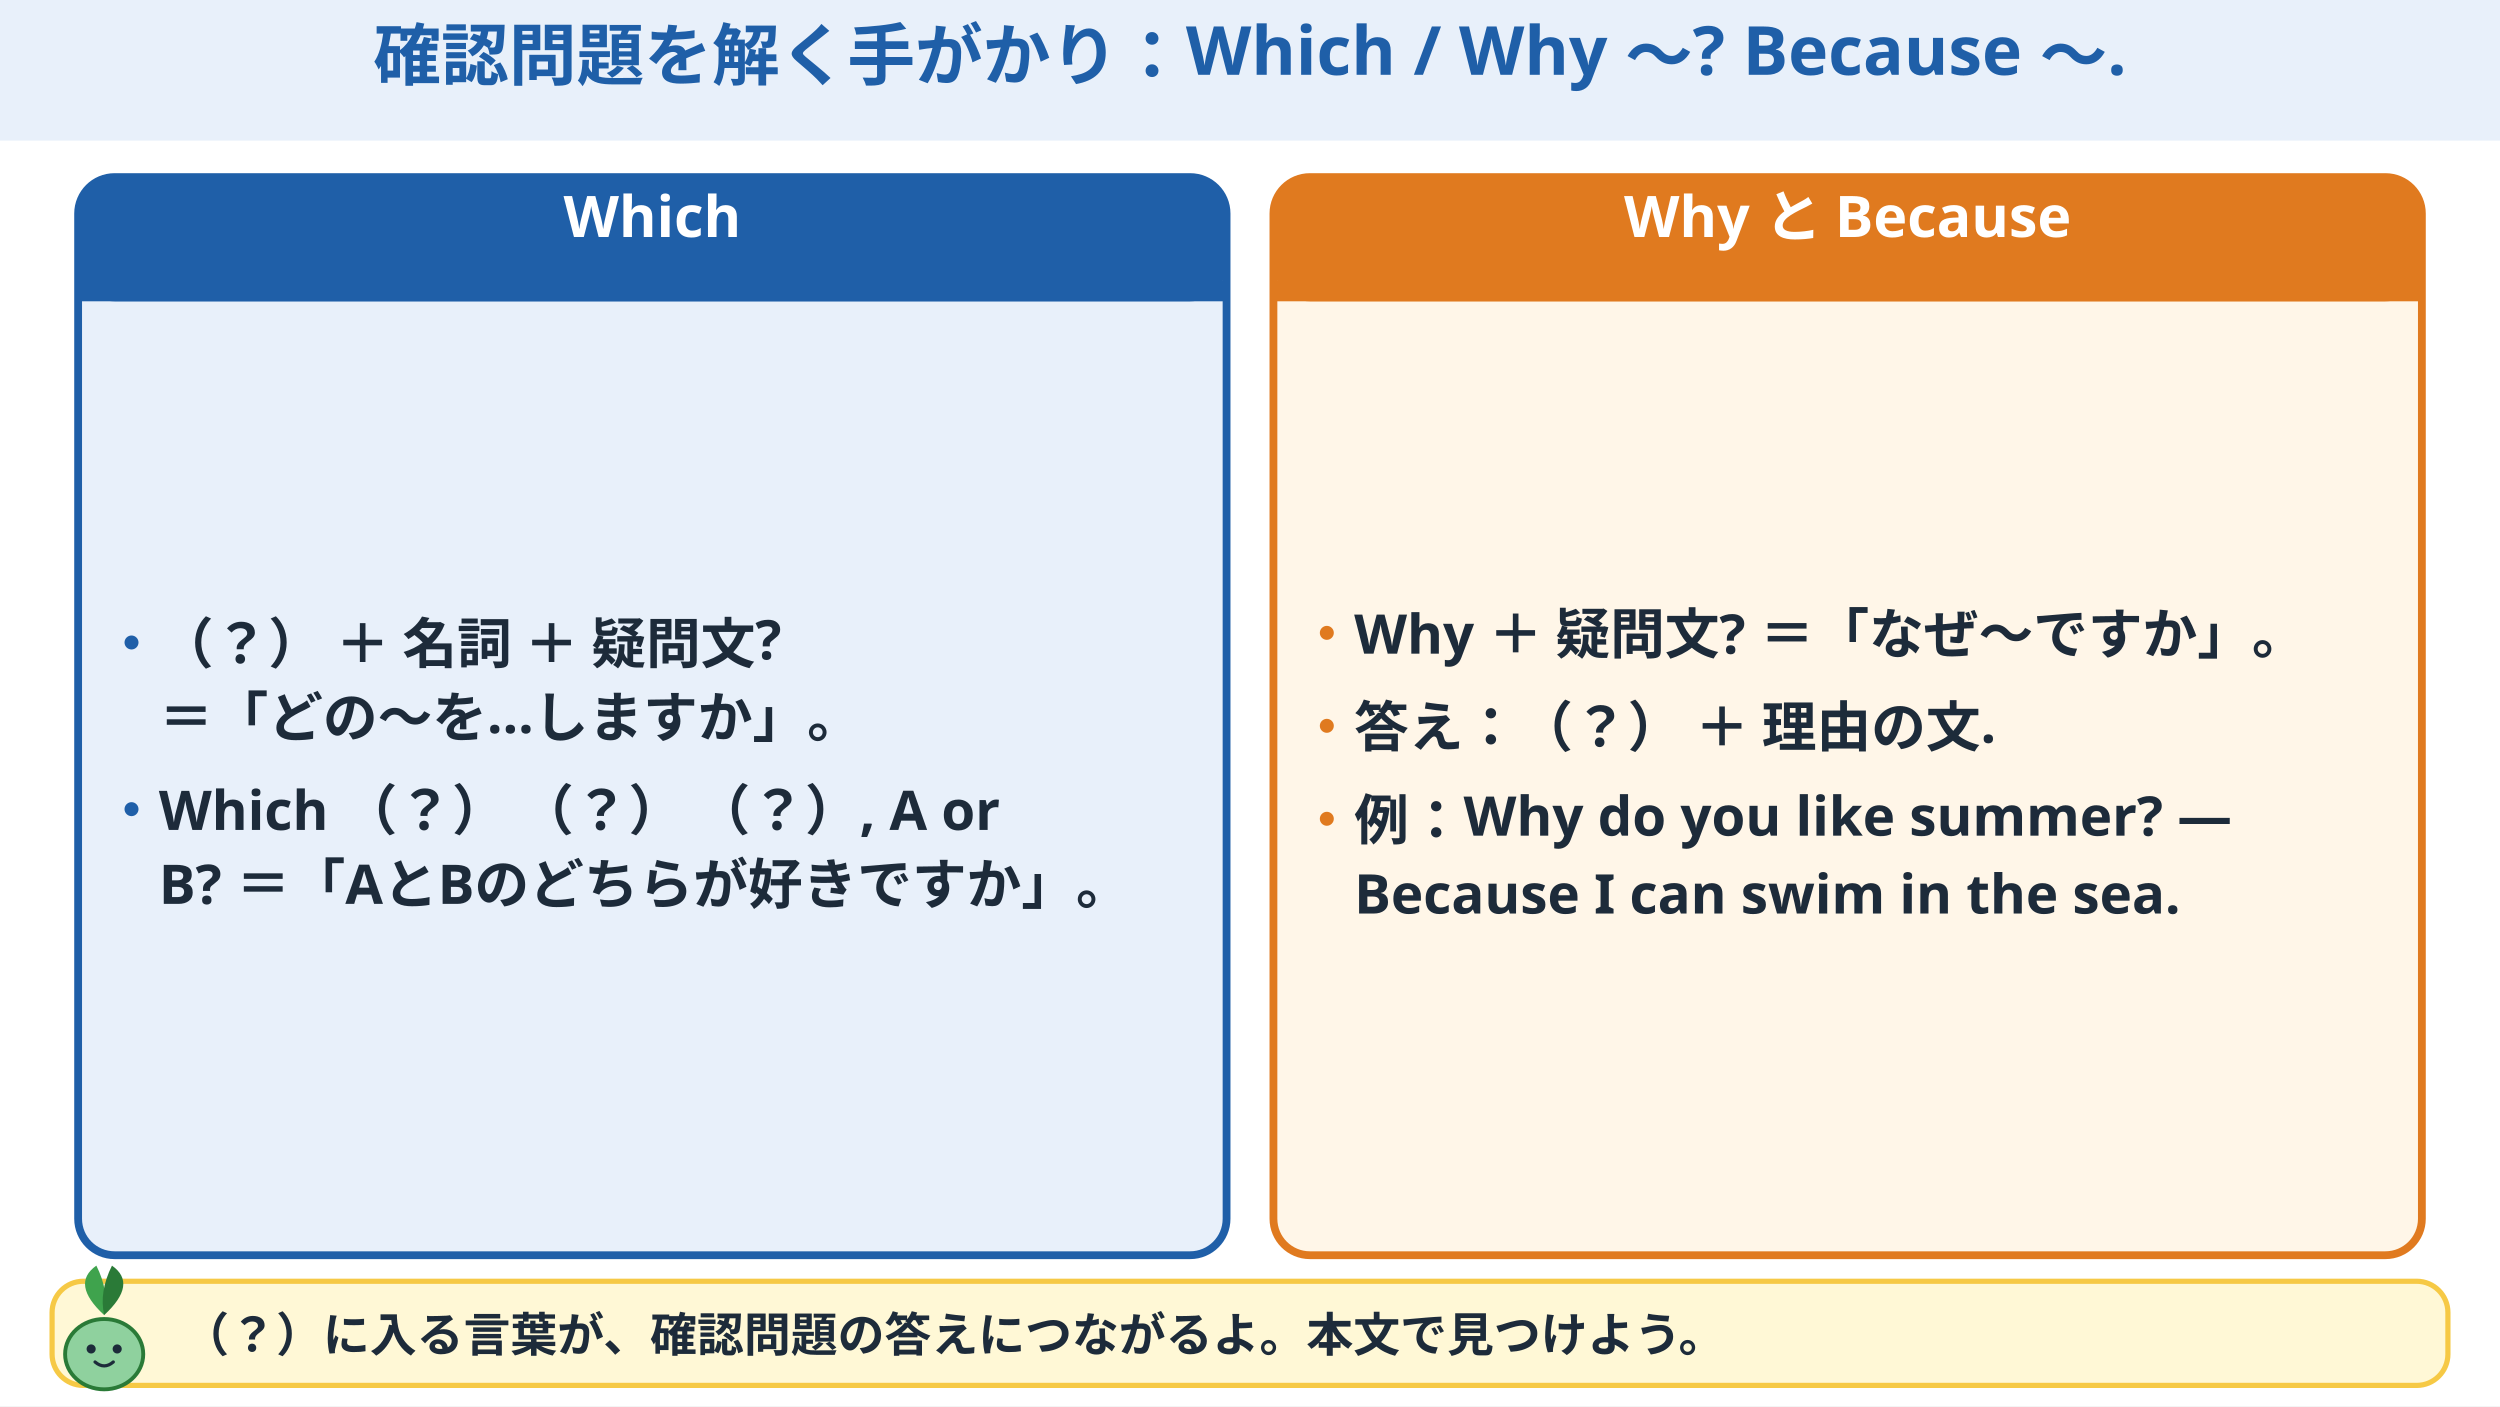
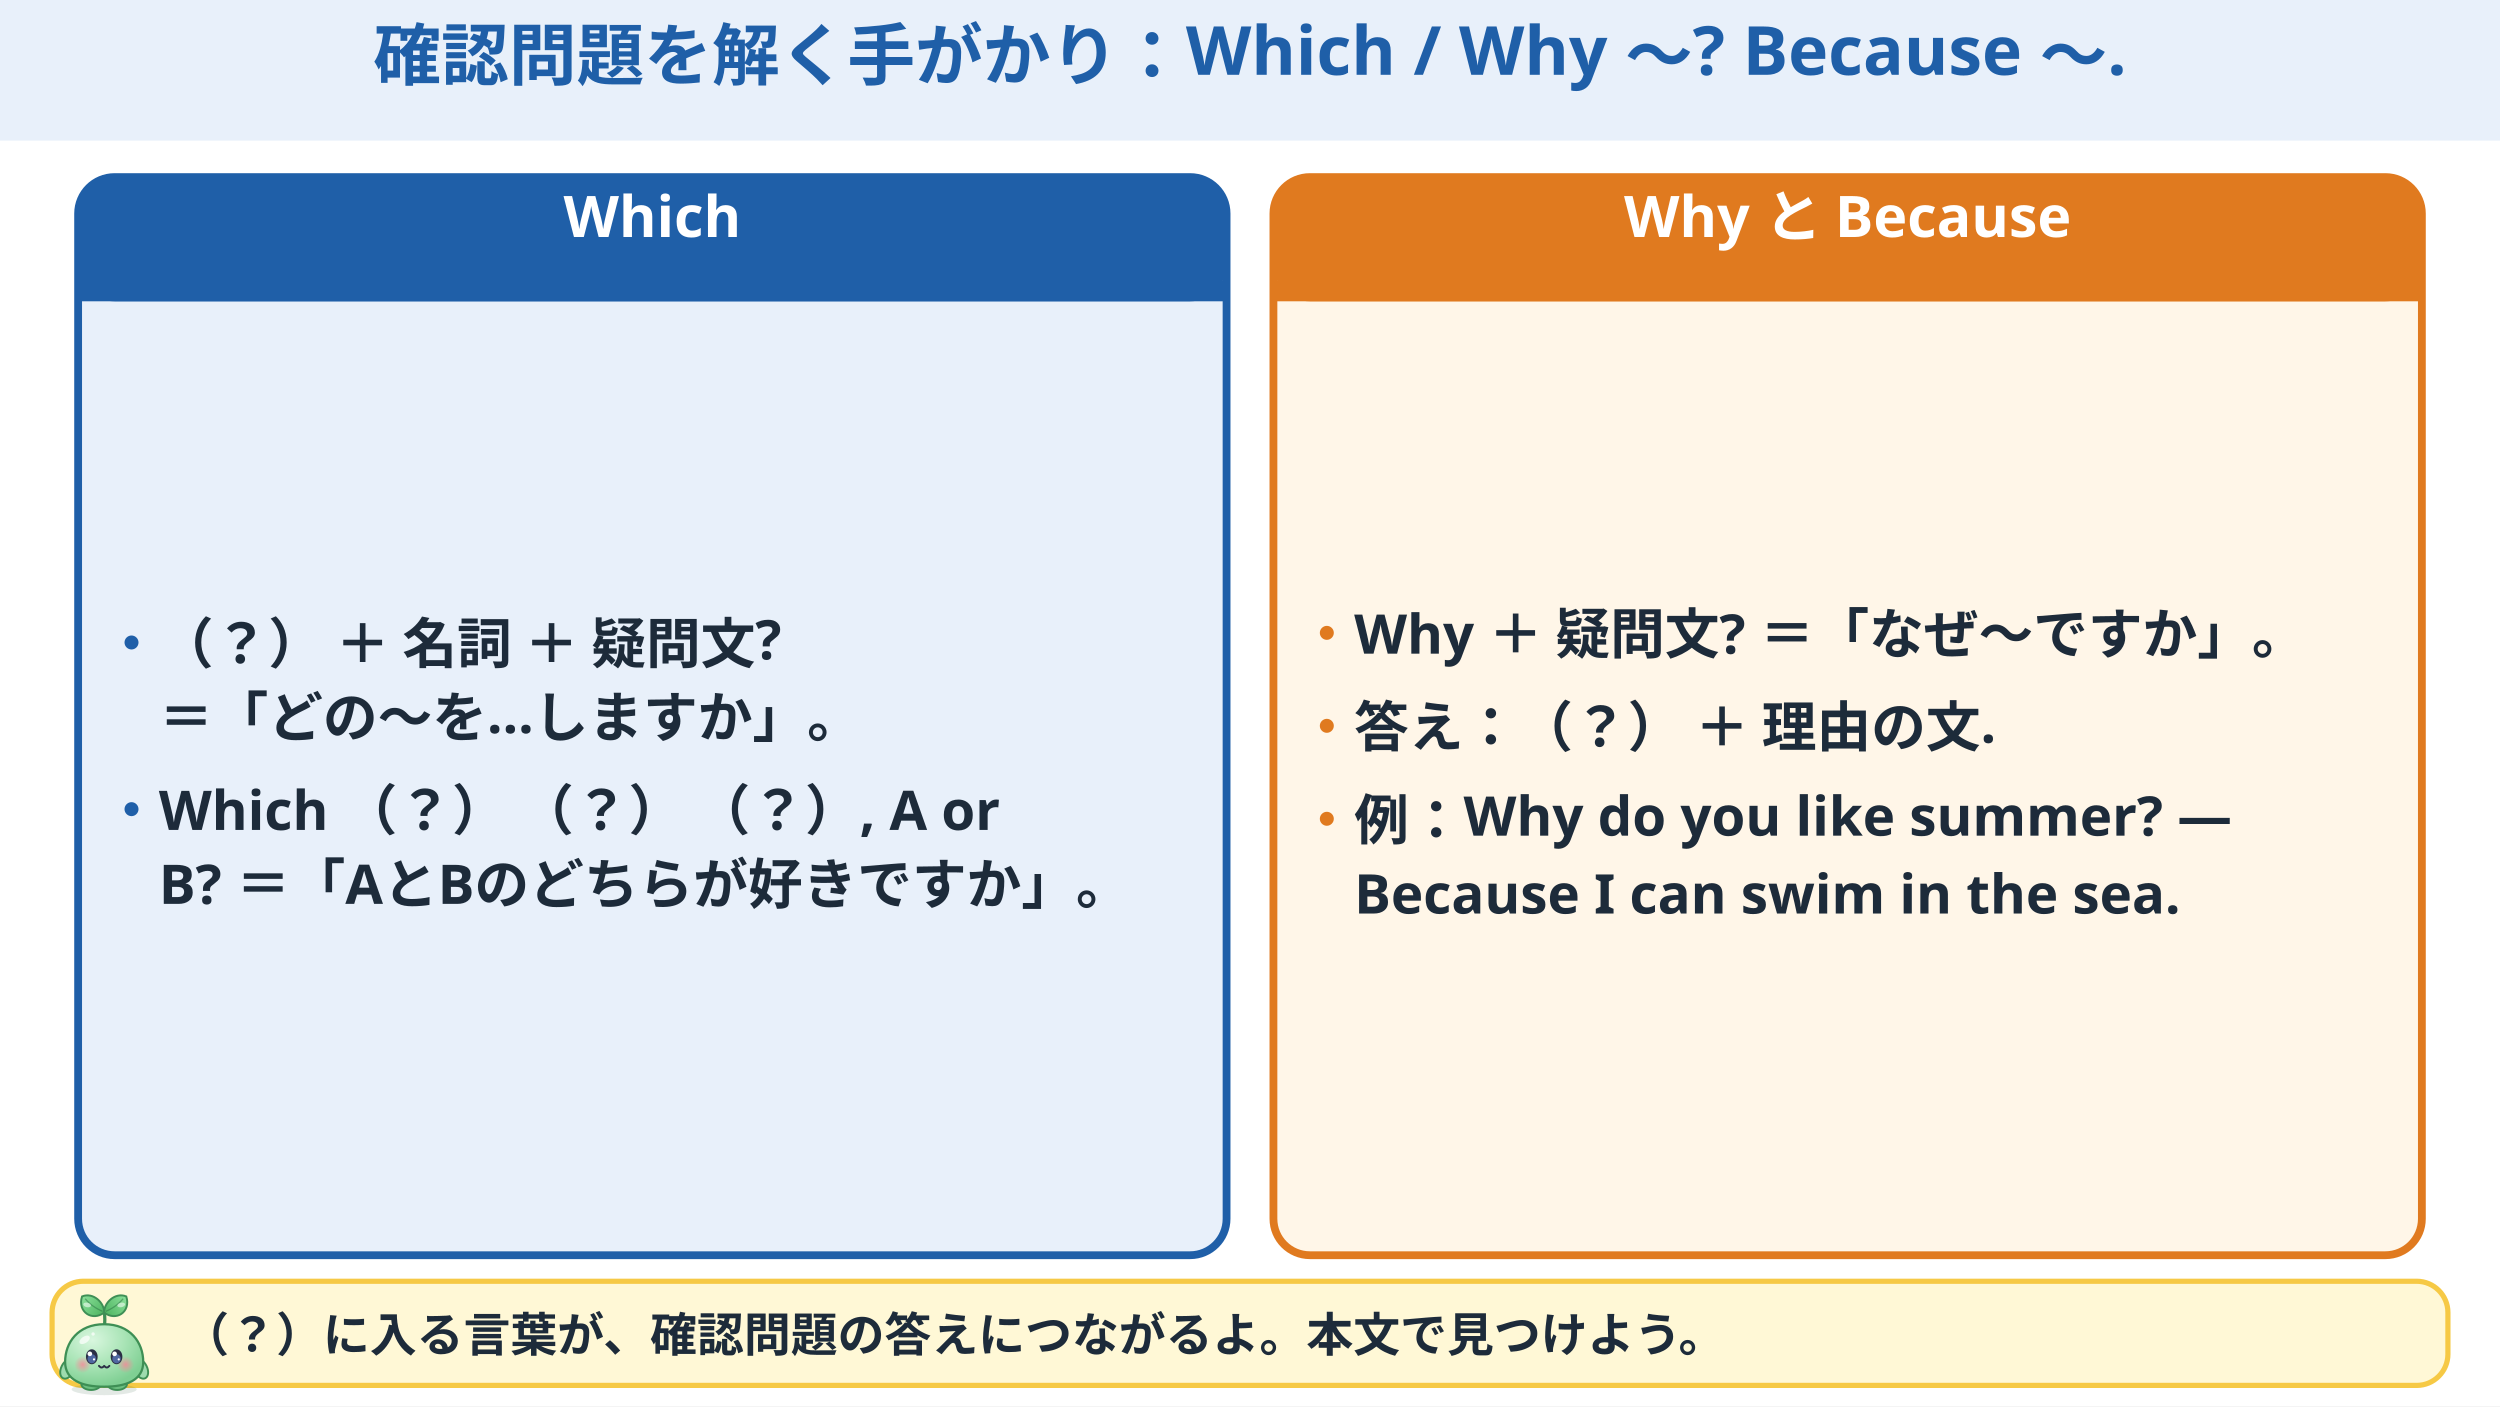
<svg xmlns="http://www.w3.org/2000/svg" viewBox="0 0 960 540" width="960" height="540" font-family="&quot;Hiragino Sans&quot;,&quot;Hiragino Kaku Gothic ProN&quot;,&quot;Noto Sans JP&quot;,&quot;Yu Gothic&quot;,sans-serif" role="img" aria-label="確認問題を解く手がかり：Which / Why 〜? Because 〜.">
  <rect width="960" height="540" fill="#ffffff" />
  <rect x="0.0" y="0.0" width="960.0" height="54.0" rx="0" fill="#e8f0fa" />
  <text x="480.0" y="30.6" font-size="26" font-weight="800" fill="#1f5fa8" text-anchor="middle" data-box="title">確認問題を解く手がかり：Which / Why 〜? Because 〜.</text>
  <g data-id="b2">
    <rect x="30.0" y="68.0" width="441.0" height="414.0" rx="14" fill="#e8f0fa" stroke="#1f5fa8" stroke-width="3" />
    <rect x="30.0" y="68.0" width="441.0" height="47.7" rx="14" fill="#1f5fa8" />
    <rect x="30.0" y="107.7" width="441.0" height="8.0" rx="0" fill="#1f5fa8" />
    <text x="250.5" y="91.0" font-size="22" font-weight="800" fill="#fff" text-anchor="middle" data-box="b2">Which</text>
    <text x="40.0" y="254.7" font-size="21" font-weight="700" fill="#1f5fa8" text-anchor="start" data-box="b2">・</text>
    <text x="61.0" y="254.7" font-size="21" font-weight="700" fill="#1d2b3a" text-anchor="start" data-box="b2">（？） ＋ 名詞 ＋ 疑問文?</text>
    <text x="61.0" y="283.0" font-size="21" font-weight="700" fill="#1d2b3a" text-anchor="start" data-box="b2">＝「どの〜を…しますか」。</text>
    <text x="40.0" y="318.7" font-size="21" font-weight="700" fill="#1f5fa8" text-anchor="start" data-box="b2">・</text>
    <text x="61.0" y="318.7" font-size="21" font-weight="700" fill="#1d2b3a" text-anchor="start" data-box="b2">Which （？） （？） （？）, A or</text>
    <text x="61.0" y="347.1" font-size="21" font-weight="700" fill="#1d2b3a" text-anchor="start" data-box="b2">B? ＝「AとBのどちらが好きですか」。</text>
  </g>
  <g data-id="b14">
    <rect x="489.0" y="68.0" width="441.0" height="414.0" rx="14" fill="#fff6e8" stroke="#e07a1f" stroke-width="3" />
    <rect x="489.0" y="68.0" width="441.0" height="47.7" rx="14" fill="#e07a1f" />
    <rect x="489.0" y="107.7" width="441.0" height="8.0" rx="0" fill="#e07a1f" />
    <text x="709.5" y="91.0" font-size="22" font-weight="800" fill="#fff" text-anchor="middle" data-box="b14">Why と Because</text>
    <text x="499.0" y="251.0" font-size="21" font-weight="700" fill="#e07a1f" text-anchor="start" data-box="b14">・</text>
    <text x="520.0" y="251.0" font-size="21" font-weight="700" fill="#1d2b3a" text-anchor="start" data-box="b14">Why ＋ 疑問文? ＝「なぜ〜ですか」。</text>
    <text x="499.0" y="286.7" font-size="21" font-weight="700" fill="#e07a1f" text-anchor="start" data-box="b14">・</text>
    <text x="520.0" y="286.7" font-size="21" font-weight="700" fill="#1d2b3a" text-anchor="start" data-box="b14">答え：（？） ＋ 理由の文.</text>
    <text x="499.0" y="322.4" font-size="21" font-weight="700" fill="#e07a1f" text-anchor="start" data-box="b14">・</text>
    <text x="520.0" y="322.4" font-size="21" font-weight="700" fill="#1d2b3a" text-anchor="start" data-box="b14">例：Why do you like summer? —</text>
    <text x="520.0" y="350.8" font-size="21" font-weight="700" fill="#1d2b3a" text-anchor="start" data-box="b14">Because I can swim in the sea.</text>
  </g>
  <rect x="20.0" y="492.0" width="920.0" height="40.0" rx="12" fill="#fff8d6" stroke="#f6c945" stroke-width="2" />
  <text x="70.0" y="519.0" font-size="18" font-weight="700" fill="#1d2b3a" text-anchor="start">（？）に入る言葉が、確認問題の答えにつながるよ。本文で見つけよう。</text>
-   <g transform="translate(40,520) scale(0.5)">
-     <path d="M0,-30 Q-26,-54 -6,-68 Q4,-48 0,-30Z" fill="#3fa34d" />
-     <path d="M0,-30 Q26,-54 6,-68 Q-4,-48 0,-30Z" fill="#2a7a37" />
-     <ellipse cx="0" cy="0" rx="30" ry="27" fill="#8fd19e" stroke="#2a7a37" stroke-width="3" />
-     <circle cx="-10" cy="-4" r="3.5" fill="#1d2b3a" />
-     <circle cx="10" cy="-4" r="3.5" fill="#1d2b3a" />
-     <path d="M-7,6 Q0,12 7,6" fill="none" stroke="#1d2b3a" stroke-width="2.5" stroke-linecap="round" />
+   <defs>
+     <radialGradient id="nb1b" cx="35%" cy="25%" r="75%">
+       <stop offset="0" stop-color="#d9f7df" />
+       <stop offset=".55" stop-color="#a9e4b6" />
+       <stop offset="1" stop-color="#7fcf93" />
+     </radialGradient>
+     <linearGradient id="nb1l" x1="0" y1="1" x2="0" y2="0">
+       <stop offset="0" stop-color="#4fb562" />
+       <stop offset="1" stop-color="#8be09a" />
+     </linearGradient>
+     <radialGradient id="nb1c">
+       <stop offset="0" stop-color="#ff8096" stop-opacity=".75" />
+       <stop offset="1" stop-color="#ff8096" stop-opacity="0" />
+     </radialGradient>
+   </defs>
+   <g transform="translate(40,520) scale(0.25)">
+     <ellipse cx="0" cy="54" rx="50" ry="9" fill="#285a3c" fill-opacity=".13" />
+     <ellipse cx="-20" cy="46" rx="15" ry="9" fill="#6cbf80" stroke="#3e8f55" stroke-width="3" />
+     <ellipse cx="20" cy="46" rx="15" ry="9" fill="#6cbf80" stroke="#3e8f55" stroke-width="3" />
+     <g transform="rotate(0 0 -44)">
+       <path d="M0,-38 Q2,-54 0,-66" fill="none" stroke="#3e8f55" stroke-width="5" stroke-linecap="round" />
+       <g transform="translate(0,-64) rotate(-54)">
+         <path d="M0,0 C-22,-6 -24,-34 0,-42 C16,-32 12,-8 0,0Z" fill="url(#nb1l)" stroke="#3e8f55" stroke-width="3" />
+         <path d="M0,-3 Q-4,-20 0,-36" fill="none" stroke="#2e7846" stroke-opacity=".55" stroke-width="2" />
+         <ellipse cx="-6" cy="-28" rx="3.5" ry="6" fill="#fff" fill-opacity=".55" transform="rotate(-23 -6 -28)" />
+       </g>
+       <g transform="translate(0,-64) rotate(54)">
+         <path d="M0,0 C22,-6 24,-34 0,-42 C-16,-32 -12,-8 0,0Z" fill="url(#nb1l)" stroke="#3e8f55" stroke-width="3" />
+         <path d="M0,-3 Q4,-20 0,-36" fill="none" stroke="#2e7846" stroke-opacity=".55" stroke-width="2" />
+         <ellipse cx="6" cy="-28" rx="3.5" ry="6" fill="#fff" fill-opacity=".55" transform="rotate(23 6 -28)" />
+       </g>
+     </g>
+     <ellipse cx="0" cy="14" rx="10" ry="16" fill="#9edbae" stroke="#3e8f55" stroke-width="3" transform="translate(-50,10) rotate(26)" />
+     <ellipse cx="0" cy="14" rx="10" ry="16" fill="#9edbae" stroke="#3e8f55" stroke-width="3" transform="translate(50,10) rotate(-26)" />
+     <path d="M0,-46 C40,-46 60,-18 60,12 C60,40 34,50 0,50 C-34,50 -60,40 -60,12 C-60,-18 -40,-46 0,-46Z" fill="url(#nb1b)" stroke="#3e8f55" stroke-width="3.5" />
+     <ellipse cx="-30" cy="-22" rx="9" ry="5" fill="#fff" fill-opacity=".7" transform="rotate(-34 -30 -22)" />
+     <circle cx="-17" cy="-31" r="2.6" fill="#fff" fill-opacity=".7" />
+     <circle cx="-33" cy="16" r="13" fill="url(#nb1c)" />
+     <circle cx="33" cy="16" r="13" fill="url(#nb1c)" />
+     <ellipse cx="-19" cy="4" rx="9" ry="11.5" fill="#2b2f45" />
+     <ellipse cx="-19.0" cy="7.0" rx="6.5" ry="7.0" fill="#6e96eb" fill-opacity=".55" />
+     <circle cx="-22" cy="-0.5" r="3.6" fill="#fff" />
+     <circle cx="-15.6" cy="8.0" r="1.7" fill="#fff" />
+     <ellipse cx="19" cy="4" rx="9" ry="11.5" fill="#2b2f45" />
+     <ellipse cx="19.0" cy="7.0" rx="6.5" ry="7.0" fill="#6e96eb" fill-opacity=".55" />
+     <circle cx="16" cy="-0.5" r="3.6" fill="#fff" />
+     <circle cx="22.4" cy="8.0" r="1.7" fill="#fff" />
+     <path d="M-8,18 Q-4,23 0,18 Q4,23 8,18" fill="none" stroke="#2b2f45" stroke-width="3" stroke-linecap="round" stroke-linejoin="round" />
  </g>
</svg>
